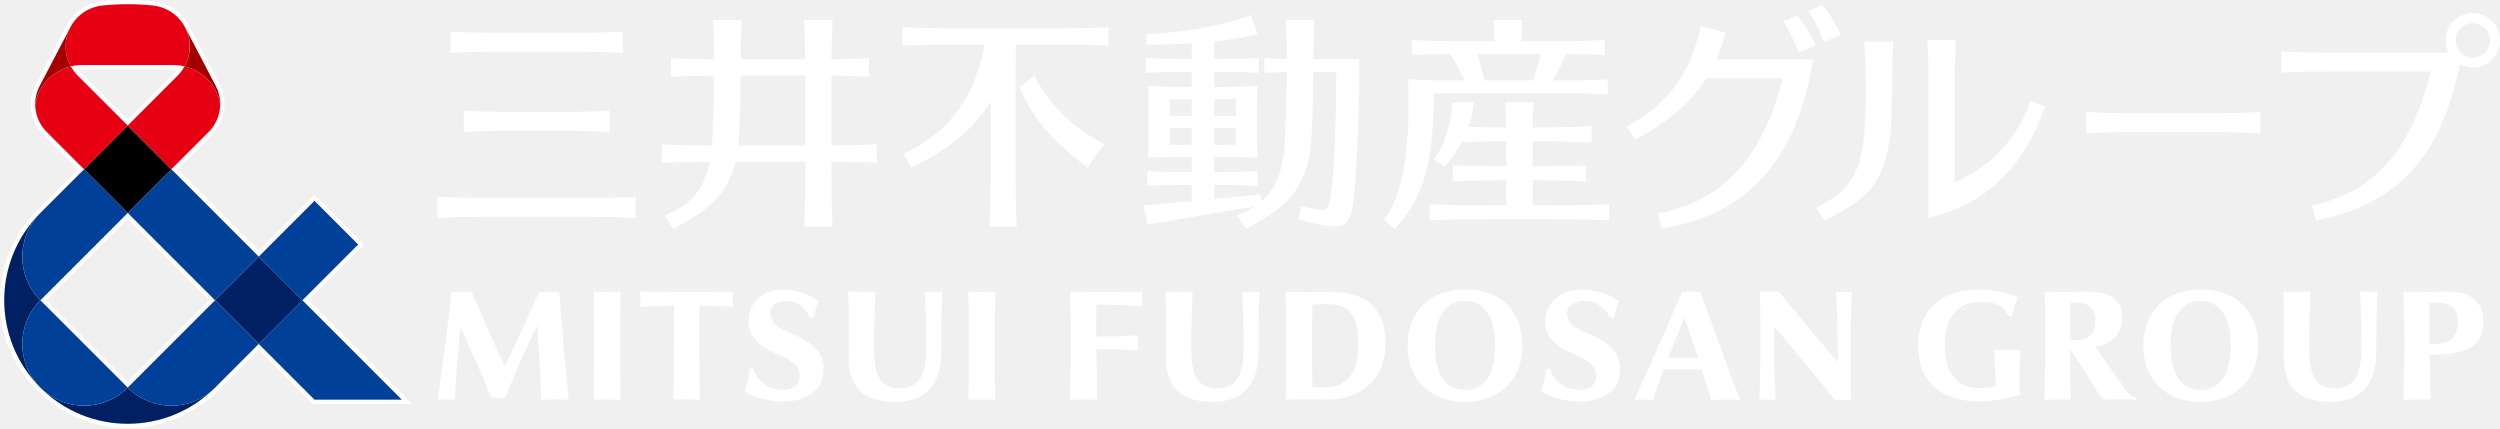
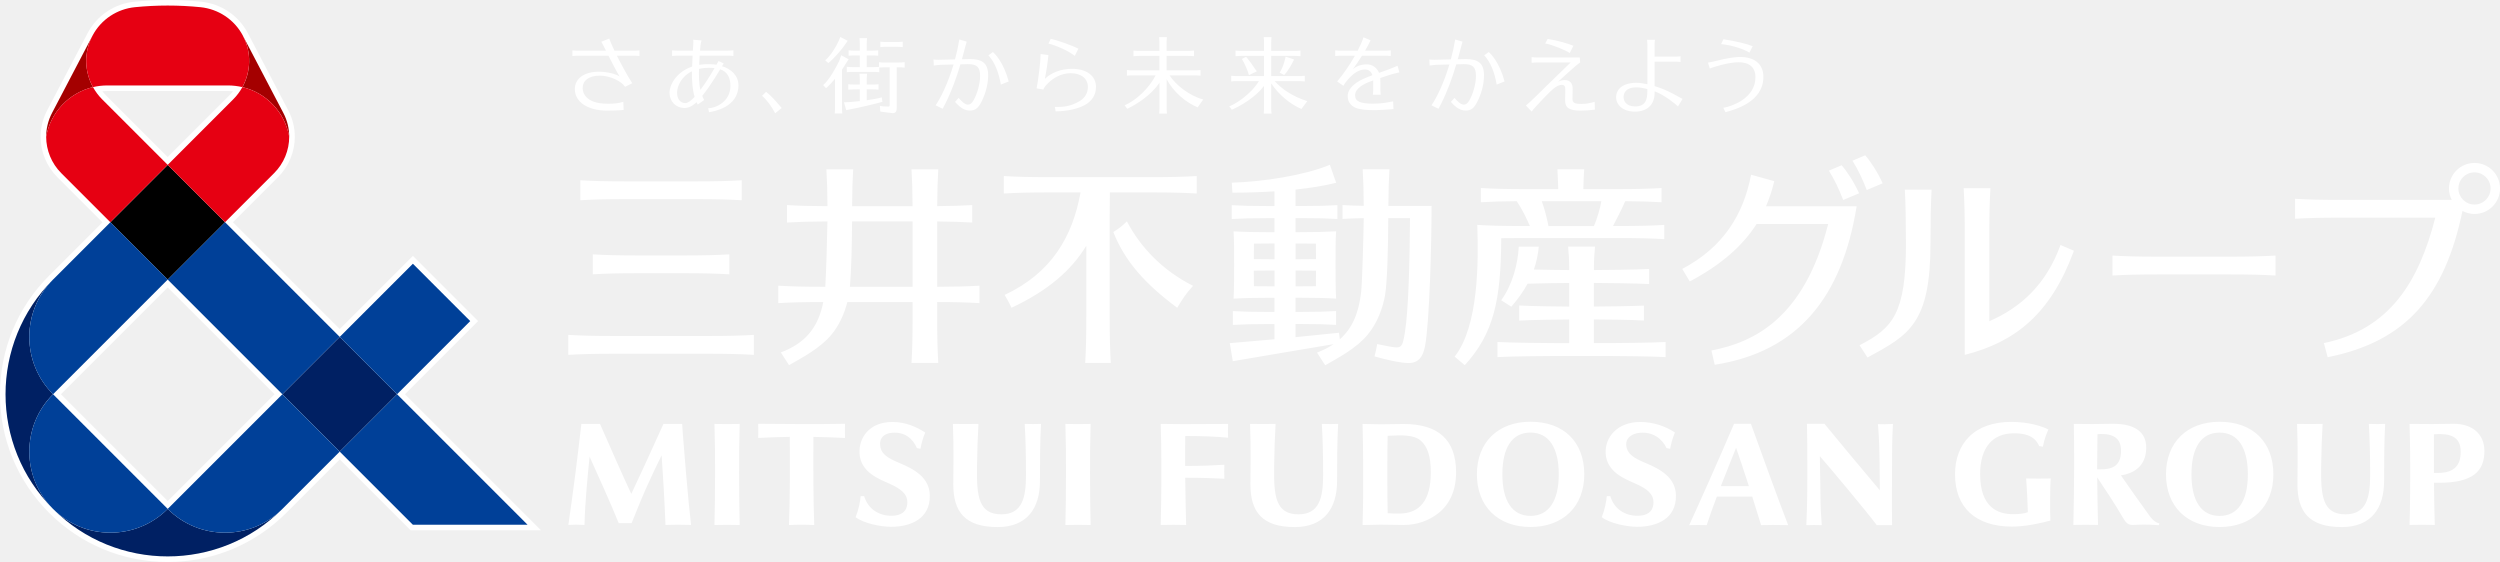
- <svg xmlns="http://www.w3.org/2000/svg" id="b" viewBox="0 0 503.2 86.15">
+ <svg xmlns="http://www.w3.org/2000/svg" id="b" viewBox="0 0 657.46 147.79">
  <g id="c">
-     <path d="M280.73,46.09c6.24-6.81,7.79-14.02,7.84-27.28,1.31-.02,2.77-.04,4.5-.04h20.69c4.39,0,7.05.07,9.84.24v-3.05c-2.79.16-5.45.24-9.84.24h-1.17c.49-.86,2.08-4.01,2.62-5.33,3.23.02,5.48.09,7.81.23v-3.05c-2.79.17-5.45.24-9.84.24h-6.97c.04-1.54.1-2.89.18-4.26h-5.75c.08,1.37.14,2.73.18,4.26h-6.78c-4.39,0-7.05-.07-9.84-.24v3.05c2.3-.14,4.53-.21,7.71-.23,1.16,1.71,2.06,3.6,2.83,5.33h-1.66c-4.39,0-6.86-.07-9.65-.24.27,7.86.33,21.7-4.86,28.31l2.17,1.83ZM310.09,10.85c-.19,1.28-1.03,4.19-1.62,5.34h-9.75c-.32-1.67-.85-3.72-1.44-5.34h12.81ZM183.34,33.76c-.49-1.03-.92-1.79-1.48-2.77,9.99-4.66,14.59-12.45,16.3-22.02h-6.65c-4.39,0-7.05.07-9.84.24v-3.75c2.79.16,5.45.24,9.84.24h21.78c4.39,0,7.05-.07,9.84-.24v3.75c-2.79-.17-5.45-.24-9.84-.24h-8.83c-.03,1.4-.04,2.97-.04,4.87v21.94c0,4.39.07,7.05.24,9.84h-5.5c.17-2.79.24-5.45.24-9.84v-15.36c-3.18,5.27-8.22,9.66-16.06,13.34ZM205.22,17.47c1.17-.74,1.93-1.29,2.91-2.29,3,5.7,7.75,10.6,14.23,13.86-1.57,1.67-2.27,2.86-3.4,4.72-6.93-5.15-11.26-10-13.73-16.29ZM100.52,10.41c-4.39,0-7.05.07-9.84.24v-4.29c2.79.16,5.45.24,9.84.24h15.01c4.39,0,7.05-.07,9.84-.24v4.29c-2.79-.17-5.45-.24-9.84-.24h-15.01ZM97.91,43.64c-4.39,0-7.05.07-9.84.24v-4.29c2.79.16,5.45.24,9.84.24h20.21c4.39,0,7.05-.07,9.84-.24v4.29c-2.79-.16-5.45-.24-9.84-.24h-20.21ZM112.85,22.52c4.39,0,7.05-.07,9.84-.24v4.29c-2.79-.16-5.45-.24-9.84-.24h-9.66c-4.39,0-7.05.07-9.84.24v-4.29c2.79.16,5.45.24,9.84.24h9.66ZM133.77,43.37l1.77,2.72c2.97-1.69,6.7-3.67,9.09-6.53,1.69-2.03,2.81-4.59,3.43-7.03h14.02v3.25c0,4.39-.07,7.05-.24,9.84h5.75c-.16-2.79-.24-5.45-.24-9.84v-3.25c3.94,0,6.47.08,9.1.24v-3.75c-2.62.16-5.15.23-9.1.24v-14.04c3.08.02,5.27.09,7.53.23v-3.75c-2.26.13-4.45.21-7.53.23.02-3.29.09-5.56.23-7.91h-5.75c.14,2.35.21,4.63.23,7.92h-12.99c.02-3.29.09-5.57.23-7.92h-5.75c.14,2.35.21,4.63.23,7.92-3.72-.01-6.17-.08-8.7-.23v3.75c2.53-.15,4.98-.22,8.69-.23-.06,3.26-.24,10.69-.46,14.05h-.26c-4.39,0-7.05-.07-9.84-.24v3.75c2.75-.16,5.38-.23,9.67-.24-1.13,5.69-4.01,8.89-9.13,10.83ZM149.07,15.21h13.01v14.05h-13.47c.3-3.32.44-9.06.46-14.05ZM311.81,41.35c1.5,0,9.3-.07,12.09-.24v3.24c-2.79-.16-10.58-.24-12.09-.24h-11.96c-1.5,0-9.3.07-12.09.24v-3.24c2.79.16,10.58.24,12.09.24h3.33v-5.08c-2.15.01-8.19.08-10.74.24v-3.24c2.56.15,8.6.22,10.74.24v-5.08c-1.42,0-5.88.05-8.94.16-.89,1.64-2.04,3.25-3.49,4.94l-2.18-1.39c2.4-3.25,3.59-7.81,3.77-11.51h4.3c-.18,1.78-.53,3.39-1.05,4.91,2.9.08,6.36.11,7.59.12-.01-3.15-.09-2.5-.23-5.03h5.78c-.15,2.53-.22,1.88-.23,5.03,1.8,0,9.15-.08,11.86-.24v3.24c-2.71-.16-10.06-.23-11.86-.24v5.08c2.15-.01,8.19-.08,10.74-.2v3.21c-2.56-.18-8.6-.23-10.74-.24v5.08h3.33ZM273.63,11.88h-9.3c.02-3.27.09-5.53.23-7.87h-5.75c.14,2.34.21,4.6.23,7.85-1.74-.03-3.12-.08-4.56-.17v2.98c1.44-.09,2.82-.14,4.56-.17-.04,3.14-.3,13.75-.57,16.03-.54,4.58-2.01,7.75-4.56,10l-.19-1.41c-3.74.38-6.61.67-9.33.94v-2.83h1.17c3.48,0,5.33.06,7.54.19v-2.98c-2.21.13-4.06.19-7.54.19h-1.17v-3.05h.77c3.48,0,5.74.06,7.95.19h0c-.12-2.09-.11-5.87-.11-7.23,0-3.3,0-5.14.11-7.23-2.21.13-4.47.19-7.95.19h-.77v-3.03h1.45c3.48,0,5.33.06,7.54.19v-2.98c-2.21.13-4.06.19-7.54.19h-1.45v-3.54c3.14-.33,6.16-.8,8.74-1.46l-1.35-3.87c-5.51,2.29-14.43,3.66-21.08,3.84l.12,2.15c2.77,0,5.89-.08,9.04-.28v3.16h-1.37c-3.48,0-5.59-.06-7.81-.19v2.98c2.21-.13,4.32-.19,7.81-.19h1.37v3.03h-.69c-3.48,0-5.88-.06-8.09-.19.12,2.09.11,3.94.11,7.23,0,1.37,0,5.14-.11,7.23h0s0,0,0,0c2.21-.13,4.61-.19,8.09-.19h.69v3.05h-1.13c-3.48,0-5.59-.06-7.81-.19v2.98c2.21-.13,4.32-.19,7.81-.19h1.13v3.27c-2.73.26-5.7.51-9.6.83l.66,3.88c8.77-1.52,13.26-2.23,21.66-3.66-1.04.7-2.23,1.3-3.57,1.81l1.77,2.72c2.97-1.69,6.7-3.67,9.09-6.53,2.06-2.47,3.28-5.71,3.77-8.58.47-2.73.66-10.34.67-16.5h4.67c-.06,9.31-.34,19.97-1.09,24.48-.58,3.47-.7,3.59-3.56,3.06-.89-.16-1.78-.35-2.4-.49-.2,1.08-.35,1.79-.58,2.66,1.75.5,5.75,1.51,7.57,1.42,1.61-.08,2.78-.97,3.28-3.62.98-5.21,1.41-22.33,1.41-30.11ZM244.38,19.95h.77c1.34,0,2.53,0,3.59.03.01.89.02,2.08.03,3.33-1.07.02-2.26.03-3.62.03h-.77v-3.38ZM244.38,25.76h.77c1.36,0,2.55,0,3.62.03,0,1.37-.01,2.59-.02,3.34-1.06.02-2.25.03-3.6.03h-.77v-3.4ZM239.86,29.16h-.69c-1.36,0-2.63,0-3.74-.03-.01-.75-.02-1.97-.02-3.34,1.13-.02,2.37-.03,3.77-.03h.69v3.4ZM239.86,23.33h-.69c-1.39,0-2.64-.01-3.76-.03,0-1.25.01-2.43.03-3.32,1.12-.02,2.37-.03,3.74-.03h.69v3.38ZM445.12,22.78c4.39,0,7.05-.07,9.84-.24v4.29c-2.79-.16-5.45-.24-9.84-.24h-15.36c-4.39,0-7.05.07-9.84.24v-4.29c2.79.16,5.45.24,9.84.24h15.36ZM367.13,8.46c-.99-2.53-1.84-4.31-3.08-6.3l2.73-1.16c1.06,1.16,2.69,3.62,3.76,6.02l-3.41,1.44ZM362.06,10.59c-.99-2.53-1.84-4.31-3.08-6.3l2.73-1.16c1.06,1.16,2.69,3.62,3.76,6.02l-3.41,1.44ZM364.95,11.95c-3.14,19.45-12.52,31.25-30.5,34.06l-.7-3.06c9.09-1.76,19.94-6.86,25.09-27.19h-15.38c-2.98,4.67-7.55,8.73-14.35,12.35l-1.61-2.69c8.88-4.68,13.17-11.74,14.8-20.24l4.98,1.38c-.44,1.88-1.03,3.67-1.78,5.39h19.47ZM408.75,20.27l2.89,1.23c-5,13.65-12.67,19.63-23.46,22.38v-25.99c0-4.39-.07-7.05-.24-9.84h5.75c-.16,2.79-.24,5.45-.24,9.84v18.75c6.89-2.97,12.26-8.01,15.3-16.37ZM375.54,19.83c0-4.39-.07-8.67-.24-11.46h5.75c-.16,2.79-.24,7.07-.24,11.46,0,17.36-4.63,19.78-13.54,24.61l-1.71-2.64c7.22-3.69,9.97-6.9,9.97-21.98ZM497.72,2.64c-3.03,0-5.48,2.45-5.48,5.48,0,.89.21,1.72.59,2.46h0s-23.82,0-23.82,0c-4.39,0-7.05-.07-9.84-.24v4.29c2.79-.16,5.45-.24,9.84-.24h20.29c-3.56,13.83-9.81,24.02-23.95,26.95l.81,3.03c17.08-3.39,25.21-13.36,28.97-31.44h0c.77.42,1.65.66,2.58.66,3.03,0,5.48-2.45,5.48-5.48s-2.45-5.48-5.48-5.48ZM497.72,11.58c-1.91,0-3.46-1.55-3.46-3.46s1.55-3.46,3.46-3.46,3.46,1.55,3.46,3.46-1.55,3.46-3.46,3.46ZM220.67,61.31c-.03,1.28-.02,4.2-.02,6.44,3.68,0,6.11-.13,8.43-.26-.04.93-.05,1.91,0,3.01-2.22-.12-4.74-.21-8.42-.21.03,3.15.17,8.87.19,10.15-2.5-.05-3.11-.04-5.46,0,.08-3.08.14-7.17.14-9.63v-3.09c0-2.86-.05-6.75-.14-9.01,0,0,3.8.05,4.75.05,2.07,0,5.57-.01,9.74-.04-.06,1.34-.03,2.14,0,2.96-2.54-.25-5.5-.37-9.21-.37ZM200.34,58.72c-.11,4.63-.15,6.26-.13,10.49,0,4.11.05,8.34.13,11.23-2.02-.04-3.39-.05-5.43,0,.08-2.88.13-7.12.13-11.23.02-4.23-.02-5.86-.13-10.49,2.02.04,3.39.05,5.43,0ZM113.37,69.06c.52,5.94.72,8.06,1.1,11.38-2.44-.06-3.29-.07-5.5,0-.19-5-.54-11-.82-14.97-1.1,2.23-2.02,4.13-3.37,7.17-1.33,3-3.07,7.42-3.07,7.42h-2.78c-1.63-4.06-4.74-10.94-6.26-14.29-.43,4.36-.97,9.67-1.1,14.68-1.44-.08-2.11-.08-3.46,0,.41-2.75,1.12-8.02,1.55-11.38.37-2.84.77-6.31,1.24-10.33h4c2.04,4.64,4.79,10.93,6.73,15.04,1.33-2.8,4.84-10.39,6.92-15.04h4.01s.27,4.08.82,10.33ZM124.92,58.72c-.11,4.63-.15,6.26-.13,10.49,0,4.11.05,8.34.13,11.23-2.02-.04-3.39-.05-5.43,0,.08-2.88.13-7.12.13-11.23.02-4.23-.02-5.86-.13-10.49,2.02.04,3.39.05,5.43,0ZM189.67,58.71c-.21,3.75-.23,8.14-.23,12.26,0,5.86-2.76,9.91-9.11,9.91-7.03,0-9.52-3.31-9.52-9.18,0-2.72.14-7.47-.08-12.99,2.01.03,3.39.04,5.49,0-.18,2.98-.25,5.54-.31,9.05-.11,6.53.34,10.39,5.24,10.39,4.44,0,5.29-3.54,5.29-8.39,0-4.57-.09-7.81-.27-11.05,1.68.04,2.02.05,3.51,0ZM147.56,58.71c-.05.94-.02,2.14,0,3.03-2.4-.13-4.7-.2-6.79-.23-.05,6.36-.03,13.9.17,18.95-1.89-.09-3.35-.1-5.43,0,.2-5.04.23-12.58.17-18.95-2.09.03-4.48.1-6.79.23.05-.89.02-1.99,0-3.04,7.27.06,12.02.11,18.66,0ZM165.77,74.06c.12,5.04-4.12,6.76-8.31,6.76-2.18,0-5.88-.72-7.62-2.07.7-1.77.97-3.39,1.08-4.53h.75c.83,2.82,3.24,4.29,6.04,4.23,1.72-.04,3.17-.74,3.23-2.77.06-1.94-1.38-3.03-3.94-4.17-2.05-.92-6.12-2.39-6.34-6.48-.18-3.33,2.11-6.74,7.05-6.74,2.82,0,5.18,1.05,7.07,2.27,0,0,0,0,0,0-.47,1.11-.81,2.28-1.03,3.49l-.75-.14c-.94-2.13-2.67-3.54-5.39-3.3-1.64.15-2.71,1.07-2.51,2.77.22,1.88,1.73,2.7,4.17,3.73,3.19,1.34,6.41,3.11,6.5,6.94ZM338.59,58.7c-3.25,7.64-7.8,17.8-9.63,21.77,1.05-.04,2.64-.02,3.76,0,.59-1.83,1.34-3.93,2.17-6.13h7.61c.72,2.27,1.41,4.46,1.9,6.13,1.82-.02,3.09-.07,5.82,0-1.91-4.87-6.91-18.71-8-21.77h-3.64ZM335.76,72.09c1.07-2.75,2.21-5.58,3.28-8.25.6,1.69,1.67,4.9,2.75,8.25h-6.03ZM326.11,74.06c.12,5.04-4.12,6.76-8.31,6.76-2.18,0-5.88-.72-7.62-2.07.7-1.77.97-3.39,1.08-4.53h.75c.83,2.82,3.24,4.29,6.04,4.23,1.72-.04,3.17-.74,3.23-2.77.06-1.94-1.38-3.03-3.94-4.17-2.05-.92-6.12-2.39-6.34-6.48-.18-3.43,2.49-6.74,7.43-6.74,2.82,0,5.54.95,7.45,2.27,0,0,0,0,0,0-.47,1.11-.81,2.28-1.03,3.49l-.77-.14c-1.01-2.13-3.03-3.54-5.76-3.29-1.64.15-3.09,1.07-2.89,2.77.22,1.88,1.73,2.7,4.17,3.73,3.19,1.34,6.41,3.11,6.5,6.94ZM253.53,58.71c-.21,3.75-.23,8.14-.23,12.26,0,5.86-2.76,9.91-9.11,9.91-7.03,0-9.52-3.31-9.52-9.18,0-2.72.14-7.47-.08-12.99,2.01.03,3.39.04,5.49,0-.18,2.98-.25,5.54-.31,9.05-.11,6.53.34,10.39,5.24,10.39,4.44,0,5.29-3.54,5.29-8.39,0-4.57-.09-7.81-.27-11.05,1.68.04,2.02.05,3.51,0ZM371.11,58.77c1.07,0,1.63-.06,1.63-.06-.06,1.55-.19,3.3-.19,7.54,0,0-.05,11.75,0,14.22h-3.28c-1.89-2.56-10.79-13.23-12.23-14.82,0,1.95.09,5.12.09,5.84.06,3.19-.03,4.64.31,8.97-.97-.04-2.3-.05-3.32,0,.23-4.35.22-9.32.22-11.24,0-5.01-.02-7.9-.08-10.54h3.76s2.7,3.29,5.54,6.69c3.07,3.69,6.29,7.5,6.36,7.59,0,0-.01-3.51-.06-6.65-.07-4.46-.25-6.72-.36-7.57,0,0,.53.03,1.6.03ZM294.86,58.25c-7,0-11.53,4.44-11.53,11.31s4.52,11.31,11.53,11.31,11.56-4.44,11.56-11.31-4.32-11.31-11.56-11.31ZM294.86,78.48c-3.9,0-6.04-3.17-6.04-8.92s2.09-8.98,6.04-8.98,6.08,3.27,6.08,8.98-2.16,8.92-6.08,8.92ZM267.57,58.73c-.73,0-3.87.06-4.89.06-1.1,0-3.92-.07-3.92-.07.06,2.74.13,6.13.13,9v3.71c.01,4.19-.07,6.68-.13,9h.31c1.16-.04,2.78-.07,3.61-.07s2.41.03,2.41.03c.87.02,1.78.03,2.48.03,2.83,0,5.39-.89,7.45-2.5,2.52-1.97,3.85-5.01,3.85-8.78,0-7.11-3.91-10.42-11.3-10.42ZM266.8,77.99c-1.09.02-1.95-.02-2.63-.08h0c-.05-1.81-.07-4.9-.07-6.62v-3.61c0-1.75.02-4.66.06-6.39,3.2-.17,5.59-.21,7.05.99,1.47,1.21,2.22,3.35,2.22,6.85,0,6.11-2.42,8.8-6.63,8.87ZM493.28,58.69c-.23,0-3.99.06-4.64.06-1.78,0-4.87-.03-4.87-.03.13,4.12.15,8.25.15,10.11,0,0-.02,8.97-.15,11.61,1.64-.04,3.68-.05,5.43,0-.07-2.18-.14-5.44-.17-9.06h1.15c7.08,0,9.68-2.4,9.68-6.83,0-3.78-2.77-5.84-6.57-5.84ZM493.74,67.94c-.9.97-2.21,1.31-4.04,1.31h-.7c0-.14,0-.29,0-.43,0-3.03-.01-5.04,0-7.88,3.39-.26,5.74.43,5.74,3.72,0,1.45-.3,2.52-1.01,3.28ZM442.94,58.26c-7,0-11.53,4.44-11.53,11.31s4.52,11.31,11.53,11.31,11.56-4.44,11.56-11.31-4.32-11.31-11.56-11.31ZM442.94,78.49c-3.9,0-6.04-3.17-6.04-8.92s2.09-8.98,6.04-8.98,6.07,3.27,6.07,8.98-2.16,8.92-6.07,8.92ZM478.53,58.7c-.21,3.75-.23,8.14-.23,12.26,0,5.86-2.76,9.91-9.1,9.91-7.03,0-9.52-3.31-9.52-9.18,0-2.72.14-7.47-.08-12.99,2.01.04,3.39.04,5.49,0-.18,2.98-.25,5.54-.31,9.05-.11,6.53.34,10.39,5.24,10.39,4.44,0,5.29-3.54,5.29-8.39,0-4.57-.09-7.81-.27-11.05,1.68.04,2.02.05,3.51,0ZM427.99,78.62c-2.33-3.24-4.49-6.27-6.26-8.84,2.39-.35,5.43-1.71,5.43-5.98,0-3.34-2.45-5.1-7.08-5.1-2,0-3.17.05-4.41.05s-4.07-.03-4.07-.03c.08,3.04.06,5.71.07,9.38,0,3.64-.07,8.64-.16,12.33,1.96-.04,3.07-.04,5.3,0-.08-2.22-.15-7.75-.18-10.21,1.84,2.75,3.61,5.39,5.52,8.65.64,1.08,1.12,1.6,2.13,1.56,1.78-.07,2.76-.15,5.59.06l.13-.38c-1.12-.2-2.02-1.49-2.02-1.49ZM417.27,68.48h-.64c.01-1.97.04-6.21.07-7.55,3.84-.32,5.07,1.25,5.07,3.55,0,3.52-2.16,4-4.5,4ZM406.66,70.44c-.17,1.49-.18,7.4-.08,9.05-1.87.52-5.33,1.31-8.26,1.3-7.82-.03-12.24-4.1-12.24-11.25,0-3.3,1.04-6.08,3.02-8.05,2.12-2.11,5.23-3.19,9-3.2,3.9,0,6.73.96,8.04,1.63-.27.63-.83,1.88-1.19,3.7l-.8-.15c-1.05-2.49-3.6-2.73-5.47-2.73-4.59,0-7.22,3.14-7.22,8.77,0,7.19,3.84,8.61,7.06,8.61,1.24,0,2.39-.1,3.2-.43-.05-2.28-.22-5.43-.37-7.24,1.62.02,3.6.05,5.3,0Z" fill="#fff" />
-     <path d="M62.07,60.44l11.22-11.22-9.99-9.99-11.22,11.22-16.38-16.38,6.93-6.93c1.62-1.62,2.55-3.87,2.56-6.17,0-1.4-.34-2.8-1-4.04l-6.18-11.81c-1.43-2.73-4.12-4.55-7.19-4.86-1.69-.17-3.41-.26-5.11-.26s-3.42.09-5.11.26c-3.07.31-5.76,2.12-7.19,4.86l-6.18,11.81c-.65,1.25-1,2.65-1,4.04,0,2.3.93,4.55,2.56,6.17l6.93,6.93-8.19,8.19C2.67,47.11,0,53.57,0,60.44s2.67,13.32,7.53,18.18c4.86,4.86,11.31,7.53,18.18,7.53s13.32-2.67,18.18-7.53l8.19-8.19,10.86,10.86h19.98l-20.86-20.86ZM15.69,13.98c.26-.02.52-.04.78-.04h18.49c.26,0,.52.01.78.04-.17.22-.36.43-.56.63l-9.46,9.47-9.46-9.47c-.2-.2-.39-.41-.56-.63ZM25.71,76.81l-16.38-16.38,16.37-16.37,16.38,16.38-16.38,16.38Z" fill="#fff" />
-     <rect x="19.49" y="27.85" width="12.43" height="12.43" transform="translate(-16.56 28.16) rotate(-45)" />
-     <path d="M7.08,20.97c0-1.23.29-2.48.9-3.65l6.18-11.81c-1.34,2.56-1.2,5.49.1,7.85-3.67.87-6.52,3.86-7.18,7.61ZM44.34,20.97c0-1.23-.29-2.48-.9-3.65l-6.18-11.81c1.34,2.56,1.2,5.49-.1,7.85,3.67.87,6.52,3.86,7.18,7.61Z" fill="#a40000" />
-     <path d="M25.71,25.28l-8.79,8.79-7.53-7.53c-1.49-1.48-2.3-3.5-2.31-5.57.66-3.75,3.51-6.74,7.18-7.61.37.67.83,1.3,1.39,1.86l10.07,10.07ZM37.16,13.35c-.37.67-.83,1.3-1.39,1.85l-10.07,10.07,8.79,8.79,7.53-7.53c1.49-1.48,2.3-3.5,2.31-5.57-.66-3.75-3.51-6.74-7.18-7.61ZM37.25,5.51c-1.34-2.57-3.84-4.14-6.52-4.41-1.65-.17-3.33-.25-5.03-.25s-3.37.08-5.03.25c-2.68.27-5.18,1.84-6.52,4.41-1.34,2.56-1.2,5.49.09,7.85.71-.17,1.45-.26,2.21-.26h18.49c.76,0,1.5.09,2.21.26,1.3-2.35,1.43-5.29.1-7.85Z" fill="#e60012" />
-     <path d="M60.87,60.44l-8.79,8.79-8.79-8.79,8.79-8.79,8.79,8.79ZM25.71,78.02h0c-4.85,4.85-12.72,4.85-17.58,0h0c9.71,9.71,25.45,9.71,35.16,0h0s0,0,0,0c-4.85,4.85-12.72,4.85-17.58,0ZM8.13,42.86h0s0,0,0,0c-9.71,9.71-9.71,25.45,0,35.16h0c-4.85-4.86-4.85-12.73,0-17.58h0c-4.85-4.85-4.85-12.72,0-17.58Z" fill="#002063" />
-     <path d="M60.87,60.44l-8.79-8.79,11.22-11.22,8.79,8.79-11.22,11.22ZM34.5,34.07l-8.79,8.79,17.58,17.58,8.79-8.79-17.58-17.58ZM80.87,80.44l-20.01-20.01-8.79,8.79,11.22,11.22h17.58ZM8.13,78.02c4.85,4.85,12.72,4.85,17.58,0h0s-17.58-17.58-17.58-17.58c0,0,0,0,0,0,0,0,0,0,0,0-4.85,4.85-4.85,12.72,0,17.58ZM43.29,60.44l-17.58,17.58c4.85,4.85,12.72,4.85,17.58,0h0s0,0,0,0l8.79-8.79-8.79-8.79ZM16.92,34.07l-8.79,8.79h0,0c-4.85,4.86-4.85,12.73,0,17.58,0,0,17.58-17.58,17.58-17.58l-8.79-8.79Z" fill="#004098" />
+     <path d="M385.21,96.03c7.64-8.34,9.53-17.15,9.59-33.39,1.6-.03,3.39-.04,5.51-.04h25.32c5.37,0,8.63.09,12.04.29v-3.74c-3.41.2-6.67.29-12.04.29h-1.44c.59-1.05,2.55-4.91,3.21-6.53,3.95.03,6.71.11,9.56.28v-3.74c-3.41.2-6.67.29-12.04.29h-8.53c.05-1.88.12-3.54.22-5.22h-7.04c.1,1.68.17,3.34.22,5.22h-8.3c-5.37,0-8.63-.09-12.04-.29v3.74c2.82-.17,5.55-.25,9.43-.28,1.42,2.1,2.52,4.41,3.46,6.53h-2.03c-5.37,0-8.39-.09-11.81-.29.33,9.62.4,26.55-5.95,34.64l2.65,2.24ZM421.13,52.91c-.23,1.57-1.26,5.13-1.98,6.54h-11.93c-.39-2.04-1.03-4.55-1.76-6.54h15.67ZM266.02,80.94c-.6-1.26-1.12-2.19-1.81-3.39,12.23-5.7,17.86-15.24,19.95-26.95h-8.13c-5.37,0-8.63.09-12.04.29v-4.59c3.41.2,6.67.29,12.04.29h26.65c5.37,0,8.63-.09,12.04-.29v4.59c-3.41-.2-6.67-.29-12.04-.29h-10.8c-.04,1.72-.05,3.64-.05,5.96v26.85c0,5.37.09,8.63.29,12.04h-6.73c.2-3.41.29-6.67.29-12.04v-18.8c-3.89,6.45-10.06,11.82-19.65,16.32ZM292.79,61.01c1.43-.91,2.36-1.58,3.56-2.8,3.67,6.97,9.49,12.97,17.41,16.96-1.92,2.05-2.78,3.5-4.17,5.77-8.48-6.3-13.77-12.24-16.81-19.93ZM164.66,52.37c-5.37,0-8.63.09-12.04.29v-5.25c3.41.2,6.67.29,12.04.29h18.37c5.37,0,8.63-.09,12.04-.29v5.25c-3.41-.2-6.67-.29-12.04-.29h-18.37ZM161.48,93.03c-5.37,0-8.63.09-12.04.29v-5.25c3.41.2,6.67.29,12.04.29h24.74c5.37,0,8.63-.09,12.04-.29v5.25c-3.41-.2-6.67-.29-12.04-.29h-24.74ZM179.76,67.18c5.37,0,8.63-.09,12.04-.29v5.25c-3.41-.2-6.67-.29-12.04-.29h-11.82c-5.37,0-8.63.09-12.04.29v-5.25c3.41.2,6.67.29,12.04.29h11.82ZM205.35,92.7l2.16,3.33c3.64-2.07,8.2-4.49,11.13-8,2.07-2.48,3.44-5.61,4.2-8.6h17.16v3.97c0,5.37-.09,8.63-.29,12.04h7.04c-.2-3.41-.29-6.67-.29-12.04v-3.97c4.83,0,7.92.1,11.13.29v-4.59c-3.21.19-6.3.28-11.13.29v-17.18c3.77.03,6.45.12,9.22.28v-4.59c-2.76.16-5.44.25-9.21.28.02-4.02.11-6.81.28-9.68h-7.04c.17,2.88.26,5.67.28,9.7h-15.9c.02-4.03.11-6.81.28-9.7h-7.04c.17,2.88.26,5.66.28,9.69-4.56-.01-7.55-.1-10.65-.29v4.59c3.1-.18,6.09-.27,10.64-.29-.07,3.99-.3,13.08-.56,17.19h-.32c-5.37,0-8.63-.09-12.04-.29v4.59c3.37-.2,6.59-.29,11.83-.29-1.38,6.96-4.91,10.88-11.18,13.26ZM224.08,58.23h15.92v17.2h-16.49c.37-4.06.54-11.09.57-17.2ZM423.24,90.23c1.84,0,11.38-.09,14.79-.29v3.97c-3.41-.2-12.95-.29-14.79-.29h-14.64c-1.84,0-11.38.09-14.79.29v-3.97c3.41.2,12.95.29,14.79.29h4.07v-6.21c-2.63.01-10.02.1-13.15.29v-3.97c3.13.19,10.52.27,13.15.29v-6.21c-1.74,0-7.2.06-10.94.19-1.09,2.01-2.49,3.98-4.27,6.05l-2.67-1.7c2.93-3.98,4.4-9.56,4.62-14.09h5.27c-.22,2.18-.65,4.14-1.29,6.01,3.55.09,7.79.14,9.29.14-.02-3.85-.1-3.06-.29-6.16h7.07c-.18,3.1-.27,2.31-.29,6.16,2.21,0,11.2-.09,14.52-.29v3.97c-3.31-.2-12.31-.28-14.52-.29v6.21c2.63-.01,10.02-.1,13.15-.25v3.93c-3.13-.22-10.52-.28-13.15-.29v6.21h4.07ZM376.51,54.16h-11.39c.02-4,.11-6.77.28-9.64h-7.04c.17,2.86.26,5.63.28,9.61-2.13-.03-3.82-.1-5.58-.2v3.64c1.76-.1,3.45-.17,5.58-.2-.05,3.84-.37,16.82-.7,19.62-.66,5.61-2.46,9.49-5.59,12.24l-.23-1.72c-4.57.46-8.08.83-11.42,1.16v-3.46h1.43c4.26,0,6.52.07,9.23.23v-3.64c-2.71.16-4.96.23-9.23.23h-1.43v-3.73h.94c4.26,0,7.02.07,9.73.23h0c-.15-2.56-.14-7.18-.14-8.85,0-4.04-.01-6.29.14-8.85-2.71.16-5.47.23-9.73.23h-.94v-3.7h1.78c4.26,0,6.52.07,9.23.23v-3.64c-2.71.16-4.96.23-9.23.23h-1.78v-4.33c3.84-.4,7.54-.98,10.69-1.78l-1.65-4.73c-6.74,2.8-17.65,4.47-25.79,4.7l.15,2.63c3.39,0,7.21-.1,11.06-.35v3.87h-1.68c-4.26,0-6.85-.07-9.55-.23v3.64c2.71-.16,5.29-.23,9.55-.23h1.68v3.7h-.85c-4.26,0-7.2-.07-9.9-.23.15,2.56.14,4.82.14,8.85,0,1.67.01,6.29-.14,8.85h0s0,0,0,0c2.71-.16,5.64-.23,9.9-.23h.85v3.73h-1.39c-4.26,0-6.85-.07-9.55-.23v3.64c2.71-.16,5.29-.23,9.55-.23h1.39v4c-3.35.31-6.98.63-11.75,1.02l.8,4.75c10.74-1.86,16.23-2.73,26.5-4.48-1.28.86-2.72,1.59-4.36,2.22l2.16,3.33c3.64-2.07,8.2-4.49,11.13-8,2.52-3.02,4.02-6.99,4.62-10.5.57-3.34.81-12.65.83-20.19h5.72c-.07,11.39-.42,24.44-1.33,29.96-.7,4.25-.85,4.39-4.36,3.75-1.09-.2-2.17-.43-2.94-.6-.25,1.32-.42,2.19-.71,3.25,2.14.62,7.03,1.85,9.27,1.74,1.97-.1,3.41-1.19,4.02-4.43,1.2-6.37,1.72-27.33,1.72-36.85ZM340.72,64.04h.94c1.64,0,3.1.01,4.4.03.02,1.09.03,2.54.03,4.07-1.31.02-2.77.04-4.43.04h-.94v-4.14ZM340.72,71.15h.94c1.67,0,3.12.01,4.43.03,0,1.68-.01,3.17-.03,4.09-1.3.02-2.75.03-4.4.03h-.94v-4.16ZM335.19,75.3h-.85c-1.67,0-3.21-.01-4.58-.03-.02-.91-.03-2.41-.03-4.09,1.38-.02,2.9-.04,4.61-.04h.85v4.16ZM335.19,68.18h-.85c-1.7,0-3.23-.01-4.6-.04,0-1.53.02-2.98.03-4.07,1.37-.02,2.9-.04,4.57-.04h.85v4.14ZM586.38,67.5c5.37,0,8.63-.09,12.04-.29v5.25c-3.41-.2-6.67-.29-12.04-.29h-18.79c-5.37,0-8.63.09-12.04.29v-5.25c3.41.2,6.67.29,12.04.29h18.79ZM490.93,49.97c-1.21-3.09-2.26-5.28-3.76-7.71l3.34-1.42c1.29,1.42,3.29,4.43,4.6,7.37l-4.17,1.76ZM484.73,52.59c-1.21-3.09-2.26-5.28-3.76-7.71l3.34-1.42c1.29,1.42,3.29,4.43,4.6,7.37l-4.17,1.76ZM488.27,54.25c-3.85,23.81-15.32,38.24-37.33,41.68l-.86-3.75c11.13-2.16,24.4-8.4,30.7-33.27h-18.83c-3.64,5.71-9.24,10.69-17.57,15.11l-1.98-3.3c10.87-5.73,16.11-14.37,18.11-24.77l6.09,1.69c-.54,2.3-1.26,4.5-2.17,6.6h23.82ZM541.88,64.43l3.53,1.51c-6.12,16.7-15.5,24.03-28.71,27.39v-31.8c0-5.37-.09-8.63-.29-12.04h7.04c-.2,3.41-.29,6.67-.29,12.04v22.94c8.43-3.64,15.01-9.81,18.72-20.04ZM501.23,63.9c0-5.37-.09-10.61-.29-14.02h7.04c-.2,3.41-.29,8.65-.29,14.02,0,21.25-5.66,24.21-16.57,30.12l-2.09-3.23c8.84-4.52,12.21-8.44,12.21-26.9ZM650.75,42.85c-3.7,0-6.71,3-6.71,6.71,0,1.08.26,2.11.72,3.01h0s-29.15,0-29.15,0c-5.37,0-8.63-.09-12.04-.29v5.25c3.41-.2,6.67-.29,12.04-.29h24.83c-4.35,16.93-12.01,29.39-29.3,32.99l.99,3.71c20.9-4.15,30.85-16.35,35.46-38.47h.01c.94.51,2.02.8,3.16.8,3.7,0,6.71-3,6.71-6.71s-3-6.71-6.71-6.71ZM650.75,53.79c-2.34,0-4.23-1.9-4.23-4.23s1.9-4.23,4.23-4.23,4.23,1.89,4.23,4.23-1.9,4.23-4.23,4.23ZM311.7,114.66c-.04,1.57-.03,5.14-.02,7.88,4.5,0,7.47-.15,10.31-.32-.05,1.13-.06,2.34,0,3.68-2.72-.14-5.8-.26-10.3-.26.04,3.85.2,10.85.24,12.42-3.06-.06-3.81-.05-6.68,0,.09-3.76.17-8.77.17-11.78v-3.78c0-3.51-.07-8.26-.17-11.02,0,0,4.65.06,5.81.06,2.53,0,6.81-.02,11.91-.05-.08,1.64-.04,2.62,0,3.62-3.11-.3-6.73-.45-11.27-.45ZM286.82,111.49c-.13,5.67-.19,7.66-.16,12.84,0,5.03.06,10.21.16,13.74-2.48-.05-4.15-.06-6.64,0,.1-3.53.16-8.71.16-13.74.03-5.18-.03-7.17-.16-12.84,2.48.05,4.15.06,6.64,0ZM180.39,124.13c.64,7.27.88,9.86,1.35,13.92-2.98-.07-4.03-.08-6.73,0-.24-6.13-.66-13.47-1.01-18.32-1.34,2.72-2.48,5.06-4.13,8.77-1.63,3.67-3.76,9.08-3.76,9.08h-3.4c-1.99-4.96-5.8-13.39-7.66-17.49-.52,5.33-1.19,11.83-1.34,17.96-1.76-.09-2.59-.1-4.24,0,.5-3.36,1.37-9.81,1.9-13.93.45-3.48.95-7.72,1.52-12.64h4.9c2.49,5.67,5.87,13.37,8.23,18.41,1.62-3.42,5.92-12.72,8.46-18.41h4.91s.33,4.99,1,12.64ZM194.53,111.49c-.13,5.67-.19,7.66-.16,12.84,0,5.03.06,10.21.16,13.74-2.48-.05-4.15-.06-6.64,0,.1-3.53.16-8.71.16-13.74.03-5.18-.03-7.17-.16-12.84,2.47.05,4.15.06,6.64,0ZM273.77,111.47c-.26,4.59-.28,9.96-.28,15.01,0,7.17-3.38,12.13-11.14,12.13-8.6,0-11.65-4.05-11.65-11.23,0-3.33.17-9.15-.1-15.9,2.46.04,4.15.05,6.72,0-.22,3.65-.31,6.78-.38,11.07-.14,7.99.42,12.71,6.41,12.71,5.43,0,6.47-4.33,6.47-10.26,0-5.59-.11-9.55-.34-13.52,2.06.05,2.47.06,4.29,0ZM222.23,111.47c-.07,1.15-.02,2.62,0,3.71-2.93-.16-5.75-.24-8.31-.28-.06,7.78-.03,17.01.21,23.18-2.32-.11-4.1-.13-6.64,0,.25-6.17.28-15.4.21-23.19-2.56.04-5.49.13-8.31.28.06-1.09.02-2.44,0-3.72,8.89.07,14.71.14,22.84,0ZM244.52,130.26c.14,6.17-5.04,8.28-10.17,8.28-2.67,0-7.19-.88-9.33-2.53.85-2.17,1.19-4.15,1.32-5.54h.92c1.02,3.45,3.96,5.25,7.39,5.17,2.1-.05,3.88-.91,3.96-3.39.08-2.38-1.69-3.71-4.82-5.11-2.51-1.12-7.49-2.92-7.75-7.92-.22-4.08,2.58-8.25,8.63-8.25,3.45,0,6.34,1.28,8.65,2.78,0,0,0,0,0,0-.57,1.35-.99,2.79-1.26,4.27l-.92-.17c-1.15-2.61-3.26-4.33-6.6-4.03-2,.18-3.32,1.31-3.07,3.39.27,2.29,2.12,3.31,5.1,4.56,3.9,1.64,7.85,3.8,7.96,8.49ZM456.02,111.46c-3.98,9.35-9.54,21.78-11.79,26.64,1.28-.05,3.24-.03,4.61,0,.72-2.24,1.64-4.8,2.66-7.5h9.31c.89,2.78,1.72,5.46,2.33,7.5,2.23-.03,3.78-.09,7.12,0-2.34-5.97-8.46-22.89-9.79-26.64h-4.45ZM452.55,127.85c1.31-3.37,2.7-6.83,4.01-10.1.73,2.06,2.04,5.99,3.37,10.1h-7.38ZM440.74,130.26c.14,6.17-5.04,8.28-10.17,8.28-2.67,0-7.19-.88-9.33-2.53.85-2.17,1.19-4.15,1.32-5.54h.92c1.02,3.45,3.96,5.25,7.39,5.17,2.1-.05,3.88-.91,3.96-3.39.08-2.38-1.69-3.71-4.82-5.11-2.51-1.12-7.49-2.92-7.75-7.92-.22-4.2,3.05-8.25,9.1-8.25,3.45,0,6.78,1.17,9.12,2.78,0,0,0,0,0,0-.57,1.35-.99,2.79-1.26,4.27l-.94-.17c-1.24-2.61-3.71-4.33-7.05-4.03-2,.18-3.79,1.31-3.54,3.39.27,2.29,2.12,3.31,5.1,4.56,3.9,1.64,7.85,3.8,7.96,8.49ZM351.91,111.47c-.26,4.59-.28,9.96-.28,15.01,0,7.17-3.38,12.13-11.14,12.13-8.6,0-11.65-4.05-11.65-11.23,0-3.33.17-9.15-.1-15.9,2.46.04,4.15.05,6.72,0-.22,3.65-.31,6.78-.38,11.07-.14,7.99.42,12.71,6.41,12.71,5.43,0,6.47-4.33,6.47-10.26,0-5.59-.11-9.55-.34-13.52,2.06.05,2.47.06,4.29,0ZM495.82,111.55c1.31,0,1.99-.07,1.99-.07-.08,1.9-.23,4.04-.23,9.23,0,0-.06,14.39,0,17.4h-4.01c-2.31-3.13-13.21-16.19-14.97-18.13,0,2.39.11,6.27.11,7.15.08,3.91-.04,5.67.38,10.98-1.19-.05-2.82-.06-4.06,0,.28-5.33.27-11.41.27-13.75,0-6.13-.02-9.67-.1-12.9h4.61s3.31,4.03,6.77,8.19c3.76,4.51,7.7,9.18,7.79,9.29,0,0-.02-4.29-.08-8.14-.09-5.46-.31-8.22-.44-9.26,0,0,.65.03,1.96.03ZM402.5,110.91c-8.57,0-14.1,5.43-14.1,13.84s5.54,13.84,14.1,13.84,14.14-5.43,14.14-13.84-5.29-13.84-14.14-13.84ZM402.5,135.67c-4.77,0-7.4-3.88-7.4-10.92s2.56-10.99,7.4-10.99,7.43,4.01,7.43,10.99-2.64,10.92-7.43,10.92ZM369.1,111.5c-.89,0-4.74.08-5.98.08-1.34,0-4.79-.09-4.79-.09.08,3.36.16,7.5.16,11.02v4.54c.02,5.12-.08,8.18-.16,11.02h.38c1.42-.05,3.4-.09,4.41-.09s2.95.04,2.95.04c1.07.02,2.17.04,3.03.04,3.47,0,6.59-1.09,9.12-3.06,3.08-2.41,4.71-6.13,4.71-10.75,0-8.7-4.78-12.75-13.83-12.75ZM368.16,135.06c-1.34.02-2.39-.03-3.22-.1h0c-.06-2.21-.09-5.99-.09-8.11v-4.42c0-2.14.02-5.7.08-7.82,3.92-.21,6.85-.26,8.63,1.21,1.8,1.49,2.72,4.1,2.72,8.38,0,7.48-2.97,10.77-8.12,10.86ZM645.32,111.45c-.28,0-4.89.07-5.68.07-2.17,0-5.97-.04-5.97-.04.16,5.04.18,10.1.18,12.37,0,0-.02,10.98-.18,14.2,2.01-.05,4.5-.06,6.64,0-.09-2.67-.17-6.65-.21-11.09h1.41c8.67,0,11.85-2.94,11.85-8.36,0-4.62-3.39-7.15-8.04-7.15ZM645.89,122.77c-1.1,1.18-2.71,1.61-4.95,1.61h-.85c0-.18,0-.35,0-.53,0-3.7-.01-6.17,0-9.64,4.15-.32,7.03.52,7.03,4.55,0,1.77-.37,3.08-1.24,4.02ZM583.72,110.92c-8.57,0-14.1,5.43-14.1,13.84s5.54,13.84,14.1,13.84,14.14-5.43,14.14-13.84-5.29-13.84-14.14-13.84ZM583.72,135.68c-4.77,0-7.4-3.88-7.4-10.92s2.56-10.99,7.4-10.99,7.43,4.01,7.43,10.99-2.64,10.92-7.43,10.92ZM627.26,111.47c-.26,4.59-.28,9.96-.28,15.01,0,7.17-3.38,12.13-11.14,12.13-8.6,0-11.65-4.05-11.65-11.23,0-3.33.17-9.15-.1-15.9,2.46.04,4.15.05,6.72,0-.22,3.65-.31,6.78-.38,11.07-.14,7.99.42,12.71,6.41,12.71,5.43,0,6.47-4.33,6.47-10.26,0-5.59-.11-9.55-.34-13.52,2.06.05,2.47.06,4.29,0ZM565.43,135.84c-2.85-3.96-5.5-7.67-7.66-10.82,2.93-.43,6.65-2.09,6.65-7.32,0-4.09-3-6.25-8.66-6.25-2.45,0-3.88.07-5.4.07s-4.98-.04-4.98-.04c.09,3.72.08,6.99.08,11.48,0,4.46-.09,10.57-.2,15.09,2.4-.05,3.75-.05,6.49,0-.1-2.72-.18-9.48-.22-12.5,2.26,3.37,4.42,6.6,6.76,10.59.78,1.33,1.38,1.96,2.61,1.91,2.18-.08,3.38-.18,6.84.07l.16-.46c-1.37-.25-2.47-1.83-2.47-1.83ZM552.29,123.43h-.78c.02-2.41.05-7.6.09-9.24,4.7-.39,6.2,1.52,6.2,4.34,0,4.31-2.64,4.9-5.5,4.9ZM539.32,125.83c-.21,1.83-.22,9.05-.1,11.07-2.28.63-6.52,1.6-10.11,1.59-9.57-.03-14.97-5.02-14.97-13.77,0-4.04,1.28-7.44,3.69-9.85,2.59-2.58,6.4-3.91,11.02-3.92,4.78,0,8.23,1.17,9.84,2-.33.77-1.02,2.3-1.45,4.53l-.98-.18c-1.29-3.05-4.41-3.35-6.69-3.35-5.61,0-8.83,3.84-8.83,10.73,0,8.8,4.7,10.54,8.64,10.54,1.52,0,2.93-.12,3.91-.52-.06-2.79-.27-6.65-.45-8.87,1.98.03,4.4.06,6.48,0Z" fill="#fff" />
+     <path d="M233.03,12.31s-1.13,0-1.52.08v-1.42c.39.07,1.52.08,1.52.08h2.85s1.13,0,1.52-.08v1.42c-.39-.07-1.52-.08-1.52-.08h-2.85ZM236.38,16.45h-3.7s-1.13,0-1.52-.08v1.22c-.44.06-1.45.06-1.45.06h-1.77v-3.07h1.49s1.13,0,1.52.08v-1.42c-.39.07-1.52.08-1.52.08h-1.49v-1.77s0-1.13.08-1.52h-1.99c.07.39.08,1.52.08,1.52v1.77h-1.42s-1.13,0-1.52-.08v1.42c.39-.07,1.52-.08,1.52-.08h1.42v3.07h-1.89s-1.13,0-1.52-.08v1.42c.39-.07,1.52-.08,1.52-.08h5.5s1.13,0,1.52.08v-1.22c.44-.06,1.45-.06,1.45-.06h1.28v9.85c0,.39-.07.46-.44.46-.89,0-1.59-.05-2.14-.19l.11,1.5s2.88.43,3.32.43c.63,0,1-.44,1-1.18v-10.88s.57,0,.57,0c0,0,1.13,0,1.52.08v-1.42c-.39.07-1.52.08-1.52.08ZM221.43,18.3c.41-.59.76-1.14,1.02-1.59l.72-1.12-1.94-1.06-.56,1.56c-.8,1.63-2.51,4.86-4.2,6.29l.76.81c.72-.6,1.56-1.49,2.37-2.47v7.6s0,1.13-.08,1.52h1.99c-.07-.39-.08-1.52-.08-1.52v-10.02ZM222.21,11.76l.72-1.03-1.94-1.01-.42,1.04c-.71,1.6-2.27,4.07-3.55,5.09l.81.74c1.43-1.12,3.58-3.61,4.38-4.83ZM231.88,25.6c-.94.28-2.4.55-3.94.76v-2.86h1.58s1.13,0,1.52.08v-1.42c-.39.07-1.52.08-1.52.08h-1.58v-1.33s0-1.13.08-1.52h-1.99c.07.39.08,1.52.08,1.52v1.33h-.47s-2.17,0-2.56-.08v1.42c.39-.07,2.56-.08,2.56-.08h.47v3.09c-1.74.2-3.35.32-4.16.32l.59,2.05,1.39-.28c2.09-.38,5.69-1.23,8.13-1.9l-.17-1.18ZM259.87,19.8c0,2.68-.88,5.27-1.8,7.04-.84,1.62-1.6,2.24-3.06,2.24-1.77,0-3.11-1.46-3.85-2.28l.94-1.05c.57.61,1.52,1.77,2.47,1.77.58,0,1.01-.36,1.48-1.18.98-1.73,1.7-4.36,1.7-6.35,0-2.35-.83-3.12-3.16-3.12l-2.01.05c-1.06,3.56-2.27,6.94-4.01,10.41-.25.49-.54.98-.67,1.28l-1.85-.92c1.33-1.89,3.24-5.78,4.72-10.73l-3.31.08s-1.25.08-1.88.19l-.09-1.58c.28.05.97.07,1.31.07l4.35-.1c.45-1.66.84-3.41,1.14-5.24l1.93.57c-.42,1.59-.83,3.13-1.25,4.63l2-.05c3.09,0,4.9.87,4.9,4.25ZM261.13,13.68l-1.2.87c1.63,1.76,2.69,4.36,3.28,7.69l2.07-.82c-1.44-5.24-3.66-7.27-4.15-7.74ZM390.27,19.8c0,2.68-.88,5.27-1.8,7.04-.84,1.62-1.6,2.24-3.06,2.24-1.77,0-3.11-1.46-3.85-2.28l.94-1.05c.57.61,1.52,1.77,2.47,1.77.58,0,1.01-.36,1.48-1.18.98-1.73,1.7-4.36,1.7-6.35,0-2.35-.83-3.12-3.16-3.12l-2.01.05c-1.06,3.56-2.27,6.94-4.01,10.41-.25.49-.54.98-.67,1.28l-1.85-.92c1.33-1.89,3.24-5.78,4.72-10.73l-3.31.08s-1.25.08-1.88.19l-.09-1.58c.28.05.97.07,1.31.07l4.35-.1c.45-1.66.84-3.41,1.14-5.24l1.93.57c-.42,1.59-.83,3.13-1.25,4.63l2-.05c3.09,0,4.9.87,4.9,4.25ZM391.53,13.68l-1.2.87c1.63,1.76,2.69,4.36,3.28,7.69l2.07-.82c-1.44-5.24-3.66-7.27-4.15-7.74ZM203.85,29.78c-.76-1.52-2.09-3.42-3.44-4.59l1.05-1.04c.77.61,1.64,1.36,3.01,2.98.2.25.53.64,1.1,1.27l-1.71,1.39ZM307.57,19.82h6.63s1.13,0,1.52.08v-1.48c-.39.07-1.52.08-1.52.08h-7.4v-3.8h5.69s1.13,0,1.52.08v-1.48c-.39.07-1.52.08-1.52.08h-5.69v-2.09s0-1.13.08-1.52h-2.05c.07.39.08,1.52.08,1.52v2.09h-5.31s-1.13,0-1.52-.08v1.48c.39-.07,1.52-.08,1.52-.08h5.31v3.8h-7.02s-1.13,0-1.52-.08v1.48c.39-.07,1.52-.08,1.52-.08h6.03c-1.66,3.23-4.97,6.5-8.15,7.88l.68.91c2.46-1.15,6.36-3.64,8.47-6.87v6.62s0,1.13-.08,1.52h2.05c-.07-.39-.08-1.52-.08-1.52v-7.54c1.88,3.55,5.22,6.21,8.16,7.41l1.46-2.06c-3.74-1.03-7.21-3.83-8.85-6.34ZM343.8,26.6l-1.55,2.06c-2.91-1.25-5.95-3.71-7.94-6.74v6.43s0,1.13.08,1.52h-2.05c.07-.39.08-1.52.08-1.52v-5.76c-2.14,2.9-6.09,5.24-8.47,6.27l-.68-.91c1.35-.41,5.63-3.01,7.8-6.62h-5.77s-1.13,0-1.52.08v-1.48c.39.07,1.52.08,1.52.08h7.12s0-5.31,0-5.31h-5.98s-1.13,0-1.52.08v-1.48c.39.07,1.52.08,1.52.08h5.98s0-2.09,0-2.09c0,0,0-1.13-.08-1.52h2.05c-.07.39-.08,1.52-.08,1.52v2.09s6.17,0,6.17,0c0,0,1.13,0,1.52-.08v1.48c-.39-.07-1.52-.08-1.52-.08h-6.17s0,5.31,0,5.31h7.31s1.13,0,1.52-.08v1.48c-.39-.07-1.52-.08-1.52-.08h-6.41c1.7,1.9,4.51,3.99,8.6,5.27ZM328.46,19.76l2.07-1.01c-.53-.61-.81-1.17-1.56-2.21s-1.28-1.6-1.28-1.6l-1.09.57c.76,1.24,1.5,3,1.86,4.25ZM337.72,19.73c.78-.78,1.95-2.65,2.6-4.08l-2.22-.76c-.35,1.59-.77,2.97-1.57,4.22l1.19.62ZM166.68,13.33h-5.08c-.64-1.33-1.14-2.48-1.39-3.19l-2.07.83c.15.23.62,1.15,1.22,2.36h-7.31s-1.13,0-1.52-.08v1.48c.39-.07,1.52-.08,1.52-.08h7.97c.6,1.18,2.04,4.05,2.94,5.48-1.04-.71-3.32-1.27-5.46-1.27-3.99,0-6.33,1.89-6.33,4.57,0,3.39,3.41,5.66,8.47,5.66,2.82,0,4.37-.18,4.37-.18l-.09-2.13c-1.42.42-2.35.5-4.08.5-6.35,0-6.61-3.4-6.61-4.16,0-1.89,1.58-3.23,4.52-3.23,2.66,0,5.69,1.46,6.63,2.94l1.89-.95c-1.27-1.93-2.95-5.08-4.04-7.23h4.42s1.13,0,1.52.08v-1.48c-.39.07-1.52.08-1.52.08ZM412.83,13.94l.94-1.91c-1.51-.57-3.74-1.31-6.76-1.8l-.65,1.2c1.74.26,5.51,1.84,6.47,2.51ZM419.38,26.78c-1.16.31-2.08.55-3.5.55-1.81,0-2.36-.28-2.34-1.4l.04-2.49c.03-1.55-.7-2.38-2.07-2.38-.65,0-1.14.14-1.74.42,0,0,3.23-2.97,4.35-3.93.39-.33,1.17-.96,1.44-1.15l-.11-1.29h-11.14s-1.13,0-1.52-.08v1.48c.39-.07,1.52-.08,1.52-.08h8.74s-6.65,6.46-6.65,6.46c-1.24,1.29-4.1,3.99-4.23,4.1-.13.13-.88.76-.88.76l1.52,1.59c.11-.22.78-.96.82-1,2.2-2.44,4.25-4.52,5.02-5.11.75-.59,1.5-.92,2.04-.92.72,0,.98.37.96,1.35l-.05,2.64c-.04,2.05,1.09,2.79,4.04,2.79,1.33,0,2.6-.09,3.79-.26l-.06-2.06ZM435.13,22.63v-6.42h5.31s1.13,0,1.52.08v-1.48c-.39.07-1.52.08-1.52.08h-5.31v-2.91s0-1.13.08-1.52h-2.05c.07.39.08,1.52.08,1.52v10.17c-2.24-.5-3.8-.48-5.29-.06-2.02.56-3.05,2.04-2.93,3.75.11,1.65,1.57,3.34,4.47,3.51,2.82.17,5.65-1.13,5.65-4.94v-.39c2.53.89,5.59,3.4,6.14,3.97l1.21-1.98c-.74-.3-3.6-2.26-7.35-3.36ZM429.94,27.99c-2.38-.04-3.18-1.57-2.92-2.96.28-1.51,1.93-2.73,6.2-1.62v.59c0,2-.34,4.03-3.29,3.99ZM460.08,13.85c-1.21-.76-3.97-1.88-7.46-2.26l.61-1.27c3.37.51,6.34,1.27,7.7,1.83l-.85,1.69ZM449.65,18.02c.73-.34,4.91-1.65,7.57-1.65,2.84,0,4.43,1.34,4.43,3.91,0,2.49-1.2,4.54-3.58,6.13-1.51,1-3.51,1.73-4.87,1.94l.57,1.16c2.49-.73,9.97-2.63,9.97-9.32,0-3.29-2.26-5.21-6.16-5.21-1.04,0-2.66.23-4.39.59-.78.16-3.19.81-4.02.89l.48,1.56ZM189.87,17.42l.45-.73-1.35-.65-.55.97c-.87-.12-2.8-.26-4.55.04.03-.8.11-2.21.13-2.41h7.35s1.13,0,1.52.08v-1.48c-.39.07-1.52.08-1.52.08h-7.25c.06-.72.1-1.21.11-1.3.04-.37.12-.88.27-1.39l-2.16-.18c.05.22,0,.93,0,1.14-.04.55-.07,1.13-.11,1.73h-3.94s-1.13,0-1.52-.08v1.48c.39-.07,1.52-.08,1.52-.08h3.87c0,.14-.1,1.98-.12,2.87-4.03,1.37-5.94,4.65-5.94,6.9s1.64,3.98,3.96,3.99c1.62,0,2.82-1.24,3.14-1.53.09.2.19.41.31.63l1.68-1.2c-.21-.39-.37-.76-.49-1.09,2.37-2.91,4.71-6.99,4.71-6.99,1.98.67,2.7,2.31,2.7,4.37,0,4.07-3.7,5.82-5.85,5.89l.23,1.03c.97-.19,7.73-1.14,7.73-7.11,0-2.65-2.17-4.38-4.31-4.98ZM180.25,27.11c-1.36,0-2.19-1.09-2.19-2.73s1.06-4.26,3.91-5.63c-.06,2.21.13,4.86.7,6.73-.9.97-1.76,1.63-2.42,1.63ZM184.2,23.64c-.42-1.74-.41-3.82-.37-5.53,1.73-.4,3.42-.28,4.09-.2,0,0-1.76,3.12-3.72,5.73ZM282.66,14.7c-1.74-1.37-4.78-2.7-6.93-3.24l.59-1.24c1.74.34,5.74,1.77,7.28,2.59l-.94,1.88ZM281.87,18.1c-2.68,0-5.36.93-7.07,2.63.43-2.28.72-4.17.91-6.26l-2.04-.26c-.02,2.11-.67,7.21-1.06,9.03l1.79.31c.15-.44.35-.74.72-1.16,1.7-1.9,3.99-3.14,6.44-3.14,2.81,0,4.54,1.45,4.54,3.63,0,1.48-.72,2.85-2.14,3.69-2.35,1.41-4.35,1.61-6.56,1.56l.22,1.15c3.11,0,5.78-.68,7.51-1.57,2.03-1.05,3.1-2.76,3.1-4.83,0-2.95-2.47-4.78-6.33-4.78ZM361.35,27.27c-3.65,0-4.98-.58-4.98-2.22,0-1.75,2.18-3.02,4.46-3.79.1-.03.2-.07.3-.1,0,.11,0,2.23,0,2.23,0,0,0,1.13-.08,1.52h2.05c-.07-.39-.08-1.52-.08-1.52,0,0,.02-2.6-.03-2.87,1.71-.6,2.84-1,5.03-1.49l-.49-1.74c-1.39.65-3.14,1.26-4.86,1.87-.61-1.5-1.93-2.23-3.18-2.23-1.71,0-2.94.57-3.71,1.27.62-.82,1.53-2.15,2.4-3.55h6.05s1.13,0,1.52.08v-1.48c-.39.07-1.52.08-1.52.08h-5.24c.59-1,1.11-1.97,1.45-2.73l-1.86-.79c-.34,1.04-.87,2.24-1.53,3.52h-4.39s-1.13,0-1.52-.08v1.48c.39-.07,1.52-.08,1.52-.08h3.67c-1.38,2.43-3.1,4.94-4.68,6.78l1.65,1.13c.33-.65,2.78-4.28,5.61-4.28,1.05,0,1.7.51,2,1.5-1.68.62-3.2,1.27-4.18,1.97-1.48,1.07-2.31,2.19-2.31,3.52,0,1.44.74,2.48,2.05,3.07,1.11.48,2.83.63,5.31.63,1.01,0,3.69-.2,4.68-.28l-.09-2.04c-2.14.42-3.18.6-5.04.6Z" fill="#fff" />
+     <path d="M106.49,103.68l19.24-19.24-17.14-17.14-19.24,19.24-28.09-28.09,11.89-11.89c2.78-2.78,4.38-6.64,4.38-10.58,0-2.4-.59-4.8-1.71-6.94l-10.61-20.26c-2.45-4.69-7.06-7.8-12.33-8.33-2.89-.29-5.84-.44-8.77-.44s-5.87.15-8.77.44c-5.27.53-9.89,3.64-12.34,8.34l-10.61,20.26c-1.12,2.14-1.71,4.54-1.71,6.94,0,3.94,1.6,7.8,4.38,10.58l11.89,11.89-14.04,14.04C4.59,80.82,0,91.9,0,103.68s4.59,22.86,12.92,31.19c8.33,8.33,19.41,12.92,31.19,12.92s22.86-4.59,31.19-12.92l14.05-14.05,18.64,18.64h34.28l-35.78-35.78ZM26.91,23.99c.45-.04.89-.06,1.34-.06h31.71c.45,0,.89.02,1.34.06-.3.38-.62.74-.96,1.07l-16.24,16.24-16.24-16.24c-.34-.34-.66-.7-.96-1.08ZM44.11,131.77l-28.09-28.09,28.09-28.09,28.1,28.09-28.09,28.09Z" fill="#fff" />
+     <rect x="33.44" y="47.78" width="21.33" height="21.33" transform="translate(-28.41 48.31) rotate(-45)" />
+     <path d="M12.14,35.97c0-2.11.49-4.26,1.54-6.26l10.61-20.26c-2.3,4.39-2.06,9.42.16,13.46-6.3,1.5-11.18,6.63-12.31,13.06ZM76.06,35.97c0-2.11-.49-4.26-1.54-6.26l-10.61-20.26c2.3,4.39,2.06,9.43-.16,13.46,6.3,1.49,11.19,6.63,12.31,13.06Z" fill="#a40000" />
+     <path d="M44.1,43.36l-15.08,15.08-12.92-12.92c-2.55-2.55-3.95-6.01-3.96-9.55,1.13-6.43,6.02-11.57,12.31-13.06.64,1.15,1.43,2.23,2.38,3.18l17.27,17.27ZM63.75,22.91c-.64,1.15-1.43,2.23-2.38,3.18l-17.27,17.27,15.08,15.08,12.92-12.92c2.55-2.55,3.95-6,3.96-9.55-1.13-6.43-6.02-11.57-12.31-13.06ZM63.91,9.45c-2.3-4.4-6.59-7.09-11.19-7.56-2.83-.28-5.71-.43-8.62-.43s-5.79.15-8.62.43c-4.6.46-8.89,3.15-11.19,7.56-2.3,4.39-2.06,9.43.16,13.46,1.22-.29,2.48-.44,3.79-.44h31.71c1.3,0,2.57.16,3.79.44,2.23-4.04,2.46-9.07.16-13.46Z" fill="#e60012" />
+     <path d="M104.42,103.68l-15.08,15.08-15.08-15.08,15.08-15.08,15.08,15.08ZM44.1,133.84h0c-8.33,8.33-21.83,8.33-30.15,0h0c16.66,16.65,43.66,16.65,60.31,0h0s0,0,0,0c-8.33,8.33-21.83,8.33-30.16,0ZM13.95,73.52h0s0,0,0,0c-16.66,16.66-16.66,43.66,0,60.31h0c-8.32-8.33-8.32-21.83,0-30.16h0c-8.33-8.33-8.33-21.83,0-30.16Z" fill="#002063" />
+     <path d="M104.42,103.68l-15.08-15.08,19.24-19.24,15.08,15.08-19.24,19.24ZM59.18,58.44l-15.08,15.08,30.16,30.16,15.08-15.08-30.16-30.16ZM138.74,138l-34.32-34.32-15.08,15.08,19.24,19.24h30.16ZM13.95,133.84c8.33,8.33,21.83,8.33,30.16,0h0s-30.16-30.16-30.16-30.16c0,0,0,0,0,0,0,0,0,0,0,0-8.33,8.33-8.33,21.83,0,30.16ZM74.26,103.68l-30.16,30.16c8.33,8.33,21.83,8.33,30.16,0h0s0,0,0,0l15.08-15.07-15.08-15.08ZM29.02,58.45l-15.07,15.07h0,0c-8.33,8.33-8.33,21.83,0,30.16,0,0,30.16-30.16,30.16-30.16l-15.08-15.08Z" fill="#004098" />
  </g>
</svg>
